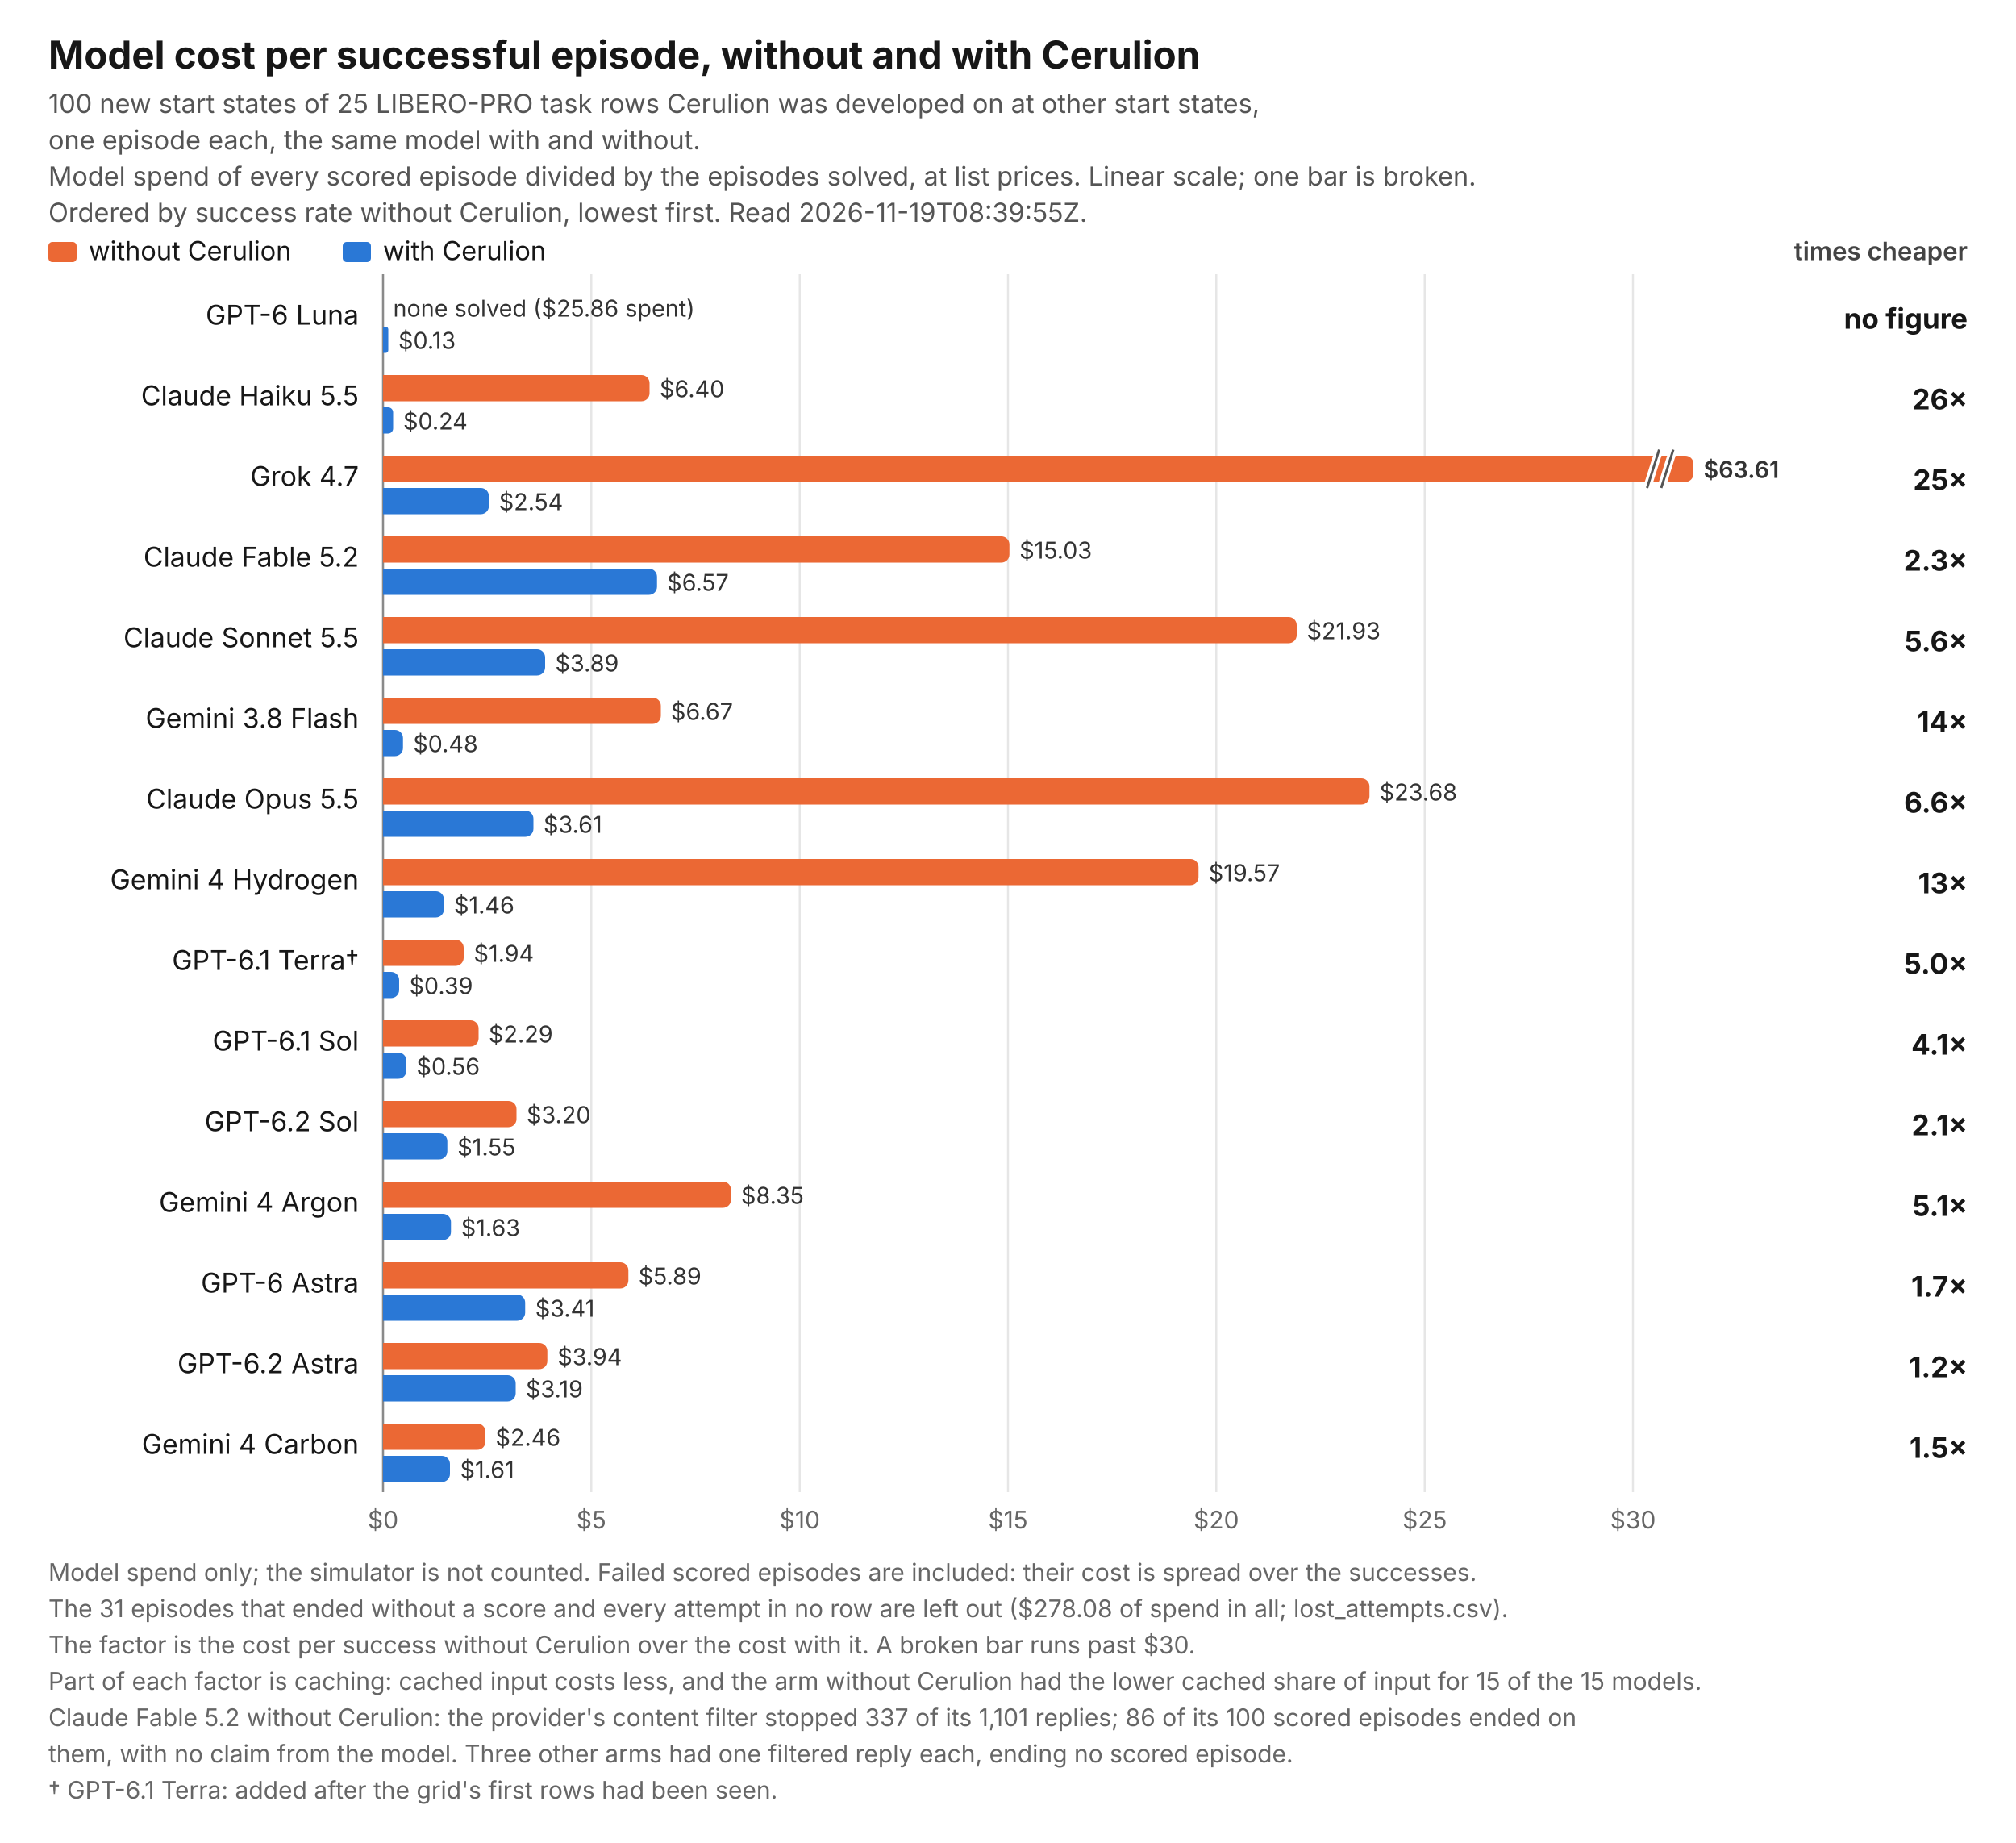
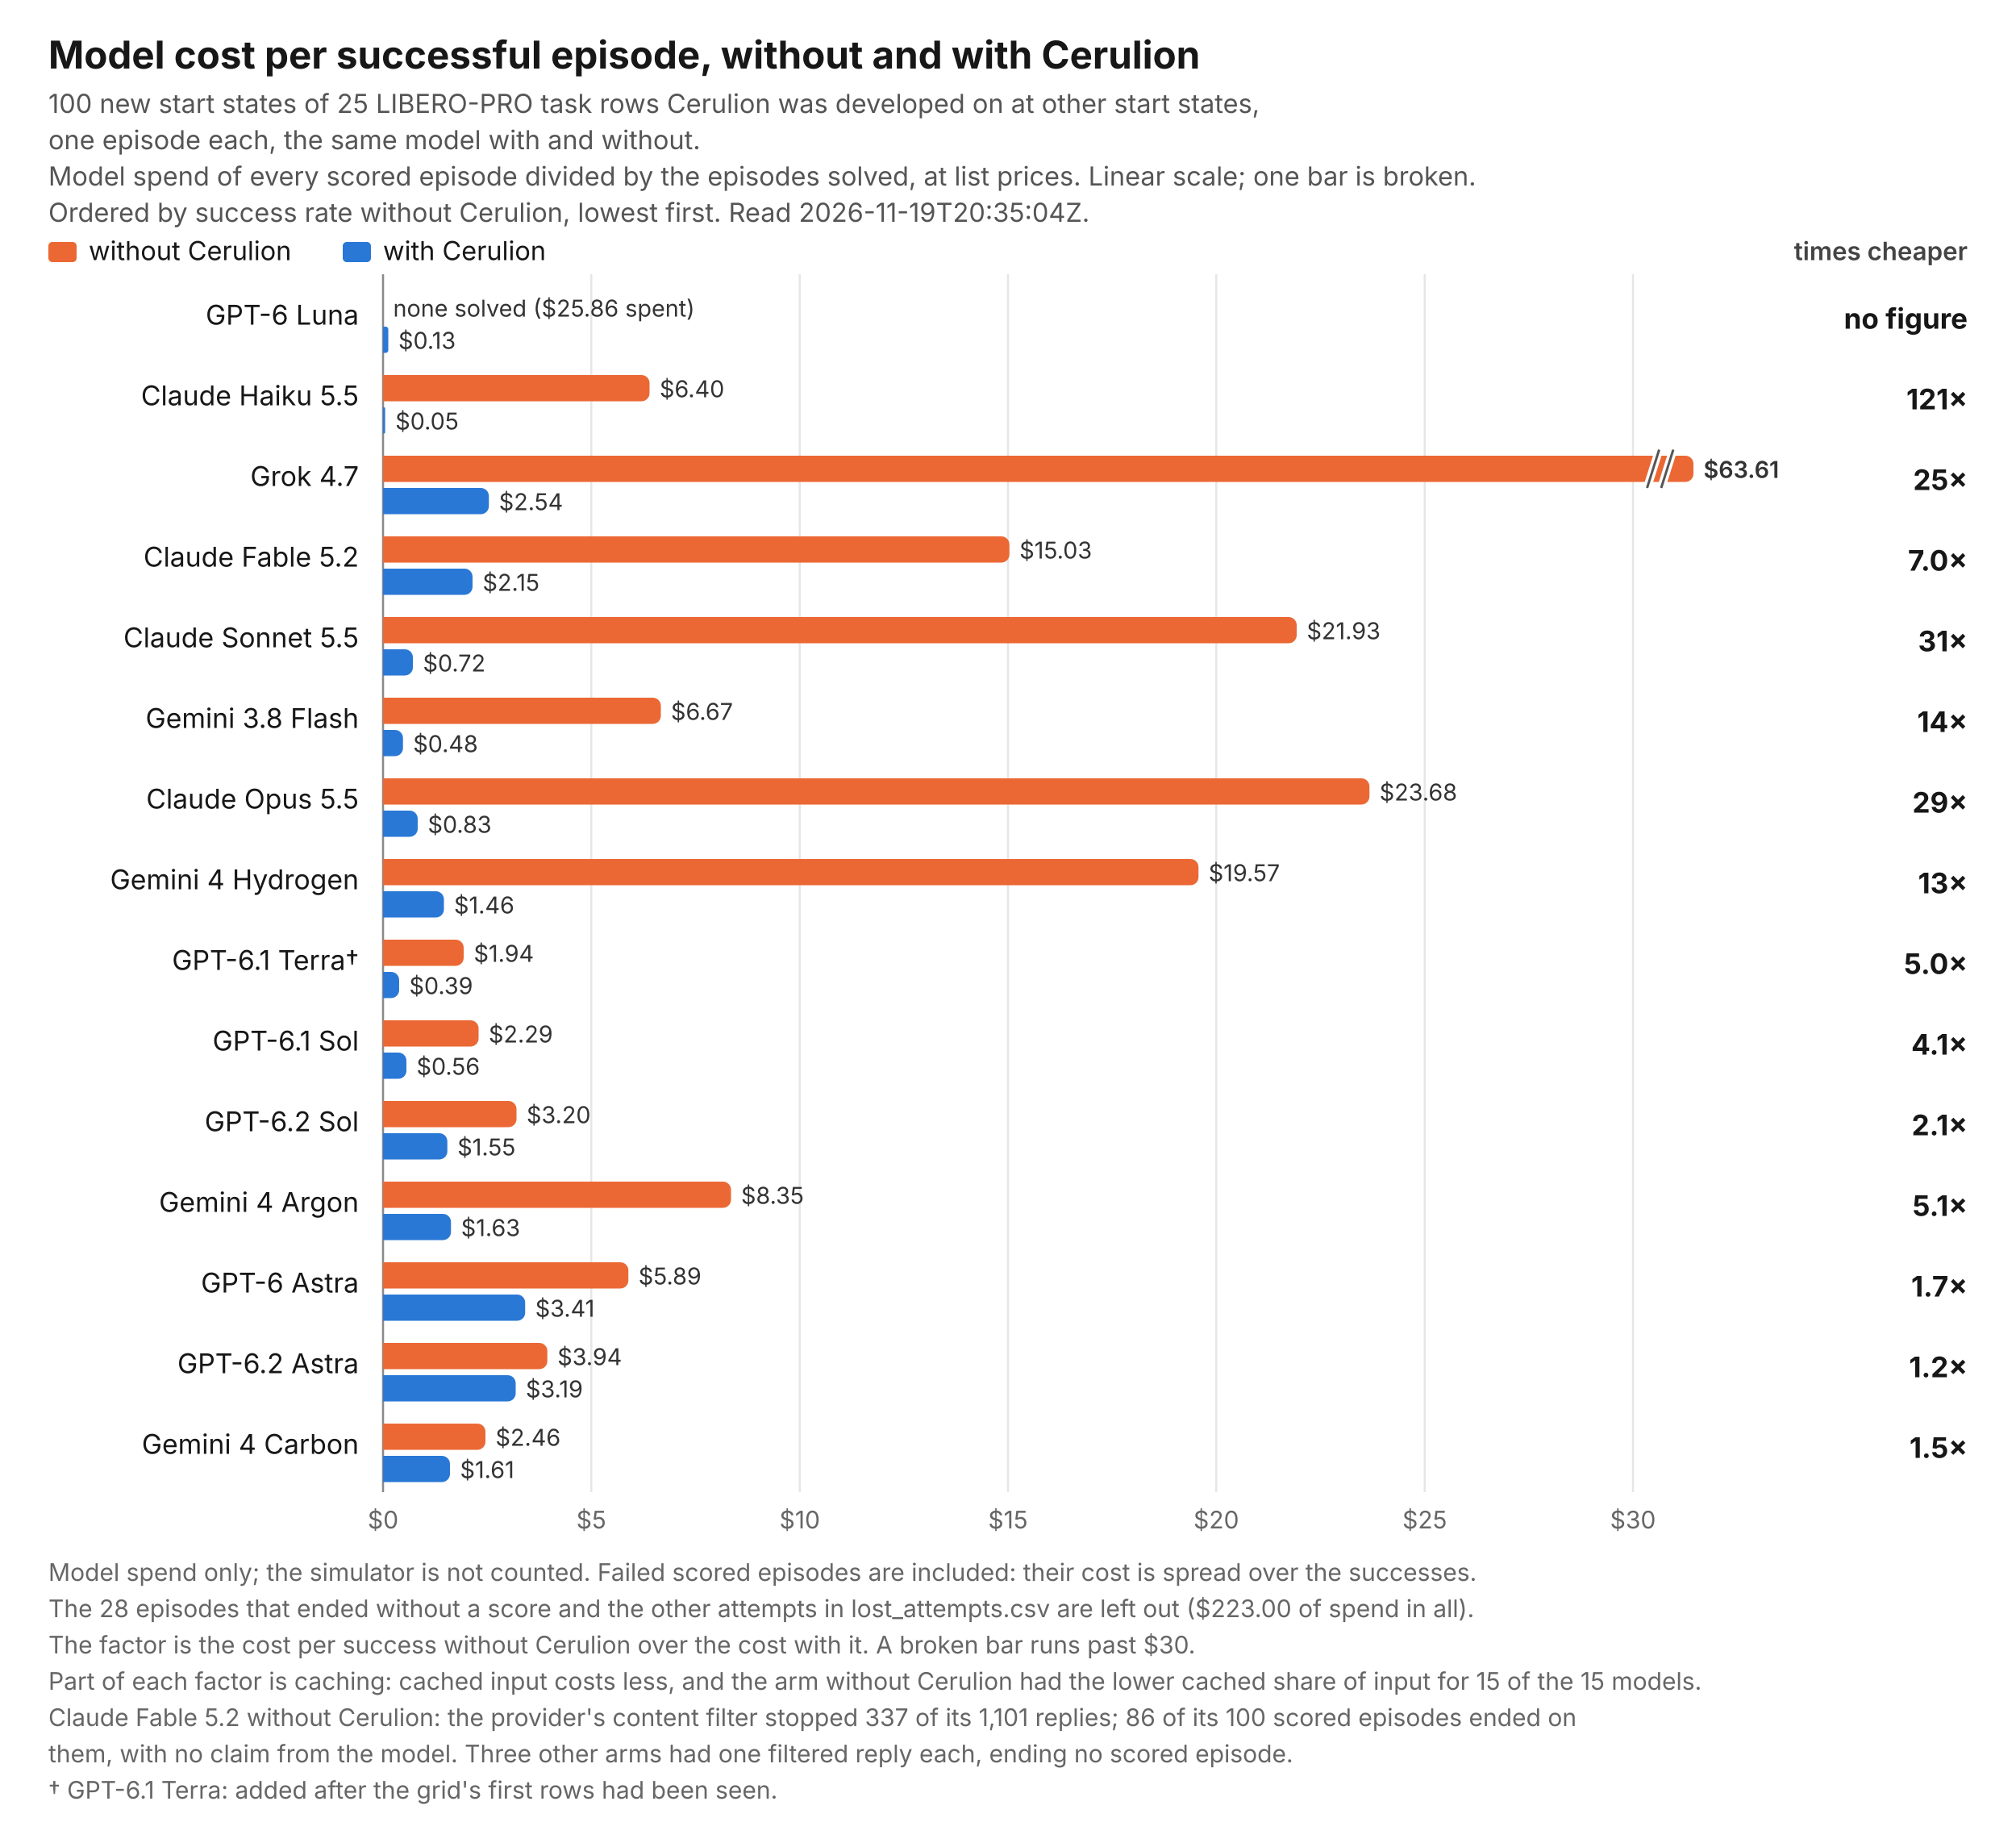
<svg xmlns="http://www.w3.org/2000/svg" viewBox="0 0 1000 914" font-family="system-ui,-apple-system,Segoe UI,sans-serif" role="img" aria-label="Model cost per successful episode, without and with Cerulion">
  <rect width="1000" height="914" fill="#fff" />
  <text x="24" y="34" font-size="19" font-weight="650" fill="#171717">Model cost per successful episode, without and with Cerulion</text>
  <text x="24" y="56" font-size="13" fill="#555">100 new start states of 25 LIBERO-PRO task rows Cerulion was developed on at other start states,</text>
  <text x="24" y="74" font-size="13" fill="#555">one episode each, the same model with and without.</text>
  <text x="24" y="92" font-size="13" fill="#555">Model spend of every scored episode divided by the episodes solved, at list prices. Linear scale; one bar is broken.</text>
-   <text x="24" y="110" font-size="13" fill="#555">Ordered by success rate without Cerulion, lowest first. Read 2026-11-19T08:39:55Z.</text>
+   <text x="24" y="110" font-size="13" fill="#555">Ordered by success rate without Cerulion, lowest first. Read 2026-11-19T20:35:04Z.</text>
  <rect x="24" y="120" width="14" height="10" rx="2" fill="#eb6834" />
  <text x="44" y="129" font-size="13" fill="#171717">without Cerulion</text>
  <rect x="170" y="120" width="14" height="10" rx="2" fill="#2a78d6" />
  <text x="190" y="129" font-size="13" fill="#171717">with Cerulion</text>
  <text x="976" y="129" font-size="12.5" font-weight="600" fill="#444" text-anchor="end">times cheaper</text>
  <line x1="190.0" y1="136" x2="190.0" y2="740" stroke="#e6e6e6" stroke-width="1" />
  <text x="190.0" y="758" font-size="12" fill="#666" text-anchor="middle">$0</text>
  <line x1="293.3" y1="136" x2="293.3" y2="740" stroke="#e6e6e6" stroke-width="1" />
  <text x="293.3" y="758" font-size="12" fill="#666" text-anchor="middle">$5</text>
  <line x1="396.7" y1="136" x2="396.7" y2="740" stroke="#e6e6e6" stroke-width="1" />
  <text x="396.7" y="758" font-size="12" fill="#666" text-anchor="middle">$10</text>
  <line x1="500.0" y1="136" x2="500.0" y2="740" stroke="#e6e6e6" stroke-width="1" />
  <text x="500.0" y="758" font-size="12" fill="#666" text-anchor="middle">$15</text>
  <line x1="603.3" y1="136" x2="603.3" y2="740" stroke="#e6e6e6" stroke-width="1" />
  <text x="603.3" y="758" font-size="12" fill="#666" text-anchor="middle">$20</text>
  <line x1="706.7" y1="136" x2="706.7" y2="740" stroke="#e6e6e6" stroke-width="1" />
  <text x="706.7" y="758" font-size="12" fill="#666" text-anchor="middle">$25</text>
  <line x1="810.0" y1="136" x2="810.0" y2="740" stroke="#e6e6e6" stroke-width="1" />
  <text x="810.0" y="758" font-size="12" fill="#666" text-anchor="middle">$30</text>
  <line x1="190.0" y1="136" x2="190.0" y2="740" stroke="#8a8a8a" stroke-width="1" />
  <text x="178" y="161" font-size="13.5" fill="#171717" text-anchor="end">GPT-6 Luna</text>
  <text x="195.0" y="157" font-size="11.5" fill="#333">none solved ($25.86 spent)</text>
  <path d="M190.0,162 h1.3 a1.308,1.308 0 0 1 1.308,1.308 v10.4 a1.308,1.308 0 0 1 -1.308,1.308 h-1.3 z" fill="#2a78d6" />
  <text x="197.6" y="173" font-size="11.5" fill="#333">$0.13</text>
  <text x="976" y="163" font-size="14" font-weight="650" fill="#171717" text-anchor="end">no figure</text>
  <text x="178" y="201" font-size="13.5" fill="#171717" text-anchor="end">Claude Haiku 5.5</text>
  <path d="M190.0,186 h128.2 a4,4 0 0 1 4,4 v5.0 a4,4 0 0 1 -4,4 h-128.2 z" fill="#eb6834" />
  <text x="327.2" y="197" font-size="11.5" fill="#333">$6.40</text>
-   <path d="M190.0,202 h2.5 a2.504,2.504 0 0 1 2.504,2.504 v8.0 a2.504,2.504 0 0 1 -2.504,2.504 h-2.5 z" fill="#2a78d6" />
-   <text x="200.0" y="213" font-size="11.5" fill="#333">$0.24</text>
-   <text x="976" y="203" font-size="14" font-weight="650" fill="#171717" text-anchor="end">26×</text>
+   <path d="M190.0,202 h0.5 a0.547,0.547 0 0 1 0.547,0.547 v11.9 a0.547,0.547 0 0 1 -0.547,0.547 h-0.5 z" fill="#2a78d6" />
+   <text x="196.1" y="213" font-size="11.5" fill="#333">$0.05</text>
+   <text x="976" y="203" font-size="14" font-weight="650" fill="#171717" text-anchor="end">121×</text>
  <text x="178" y="241" font-size="13.5" fill="#171717" text-anchor="end">Grok 4.7</text>
  <path d="M190.0,226 h646.0 a4,4 0 0 1 4,4 v5.0 a4,4 0 0 1 -4,4 h-646.0 z" fill="#eb6834" />
  <path d="M817.0,242 L823.0,223" stroke="#fff" stroke-width="4" />
  <path d="M817.0,242 L823.0,223" stroke="#555" stroke-width="1.2" />
  <path d="M824.0,242 L830.0,223" stroke="#fff" stroke-width="4" />
  <path d="M824.0,242 L830.0,223" stroke="#555" stroke-width="1.2" />
  <text x="845.0" y="237" font-size="11.5" font-weight="600" fill="#333">$63.61</text>
  <path d="M190.0,242 h48.5 a4,4 0 0 1 4,4 v5.0 a4,4 0 0 1 -4,4 h-48.5 z" fill="#2a78d6" />
  <text x="247.5" y="253" font-size="11.5" fill="#333">$2.54</text>
  <text x="976" y="243" font-size="14" font-weight="650" fill="#171717" text-anchor="end">25×</text>
  <text x="178" y="281" font-size="13.5" fill="#171717" text-anchor="end">Claude Fable 5.2</text>
  <path d="M190.0,266 h306.7 a4,4 0 0 1 4,4 v5.0 a4,4 0 0 1 -4,4 h-306.7 z" fill="#eb6834" />
  <text x="505.7" y="277" font-size="11.5" fill="#333">$15.03</text>
-   <path d="M190.0,282 h131.9 a4,4 0 0 1 4,4 v5.0 a4,4 0 0 1 -4,4 h-131.9 z" fill="#2a78d6" />
-   <text x="330.9" y="293" font-size="11.5" fill="#333">$6.57</text>
-   <text x="976" y="283" font-size="14" font-weight="650" fill="#171717" text-anchor="end">2.3×</text>
+   <path d="M190.0,282 h40.4 a4,4 0 0 1 4,4 v5.0 a4,4 0 0 1 -4,4 h-40.4 z" fill="#2a78d6" />
+   <text x="239.4" y="293" font-size="11.5" fill="#333">$2.15</text>
+   <text x="976" y="283" font-size="14" font-weight="650" fill="#171717" text-anchor="end">7.0×</text>
  <text x="178" y="321" font-size="13.5" fill="#171717" text-anchor="end">Claude Sonnet 5.5</text>
  <path d="M190.0,306 h449.2 a4,4 0 0 1 4,4 v5.0 a4,4 0 0 1 -4,4 h-449.2 z" fill="#eb6834" />
  <text x="648.2" y="317" font-size="11.5" fill="#333">$21.93</text>
-   <path d="M190.0,322 h76.4 a4,4 0 0 1 4,4 v5.0 a4,4 0 0 1 -4,4 h-76.4 z" fill="#2a78d6" />
-   <text x="275.4" y="333" font-size="11.5" fill="#333">$3.89</text>
-   <text x="976" y="323" font-size="14" font-weight="650" fill="#171717" text-anchor="end">5.6×</text>
+   <path d="M190.0,322 h10.8 a4,4 0 0 1 4,4 v5.0 a4,4 0 0 1 -4,4 h-10.8 z" fill="#2a78d6" />
+   <text x="209.8" y="333" font-size="11.5" fill="#333">$0.72</text>
+   <text x="976" y="323" font-size="14" font-weight="650" fill="#171717" text-anchor="end">31×</text>
  <text x="178" y="361" font-size="13.5" fill="#171717" text-anchor="end">Gemini 3.8 Flash</text>
  <path d="M190.0,346 h133.8 a4,4 0 0 1 4,4 v5.0 a4,4 0 0 1 -4,4 h-133.8 z" fill="#eb6834" />
  <text x="332.8" y="357" font-size="11.5" fill="#333">$6.67</text>
  <path d="M190.0,362 h5.9 a4,4 0 0 1 4,4 v5.0 a4,4 0 0 1 -4,4 h-5.9 z" fill="#2a78d6" />
  <text x="204.9" y="373" font-size="11.5" fill="#333">$0.48</text>
  <text x="976" y="363" font-size="14" font-weight="650" fill="#171717" text-anchor="end">14×</text>
  <text x="178" y="401" font-size="13.5" fill="#171717" text-anchor="end">Claude Opus 5.5</text>
  <path d="M190.0,386 h485.3 a4,4 0 0 1 4,4 v5.0 a4,4 0 0 1 -4,4 h-485.3 z" fill="#eb6834" />
  <text x="684.3" y="397" font-size="11.5" fill="#333">$23.68</text>
-   <path d="M190.0,402 h70.6 a4,4 0 0 1 4,4 v5.0 a4,4 0 0 1 -4,4 h-70.6 z" fill="#2a78d6" />
-   <text x="269.6" y="413" font-size="11.5" fill="#333">$3.61</text>
-   <text x="976" y="403" font-size="14" font-weight="650" fill="#171717" text-anchor="end">6.6×</text>
+   <path d="M190.0,402 h13.2 a4,4 0 0 1 4,4 v5.0 a4,4 0 0 1 -4,4 h-13.2 z" fill="#2a78d6" />
+   <text x="212.2" y="413" font-size="11.5" fill="#333">$0.83</text>
+   <text x="976" y="403" font-size="14" font-weight="650" fill="#171717" text-anchor="end">29×</text>
  <text x="178" y="441" font-size="13.5" fill="#171717" text-anchor="end">Gemini 4 Hydrogen</text>
  <path d="M190.0,426 h400.5 a4,4 0 0 1 4,4 v5.0 a4,4 0 0 1 -4,4 h-400.5 z" fill="#eb6834" />
  <text x="599.5" y="437" font-size="11.5" fill="#333">$19.57</text>
  <path d="M190.0,442 h26.2 a4,4 0 0 1 4,4 v5.0 a4,4 0 0 1 -4,4 h-26.2 z" fill="#2a78d6" />
  <text x="225.2" y="453" font-size="11.5" fill="#333">$1.46</text>
  <text x="976" y="443" font-size="14" font-weight="650" fill="#171717" text-anchor="end">13×</text>
  <text x="178" y="481" font-size="13.5" fill="#171717" text-anchor="end">GPT-6.1 Terra†</text>
  <path d="M190.0,466 h36.0 a4,4 0 0 1 4,4 v5.0 a4,4 0 0 1 -4,4 h-36.0 z" fill="#eb6834" />
  <text x="235.0" y="477" font-size="11.5" fill="#333">$1.94</text>
  <path d="M190.0,482 h4.0 a3.994,3.994 0 0 1 3.994,3.994 v5.0 a3.994,3.994 0 0 1 -3.994,3.994 h-4.0 z" fill="#2a78d6" />
  <text x="203.0" y="493" font-size="11.5" fill="#333">$0.39</text>
  <text x="976" y="483" font-size="14" font-weight="650" fill="#171717" text-anchor="end">5.0×</text>
  <text x="178" y="521" font-size="13.5" fill="#171717" text-anchor="end">GPT-6.1 Sol</text>
  <path d="M190.0,506 h43.4 a4,4 0 0 1 4,4 v5.0 a4,4 0 0 1 -4,4 h-43.4 z" fill="#eb6834" />
  <text x="242.4" y="517" font-size="11.5" fill="#333">$2.29</text>
  <path d="M190.0,522 h7.6 a4,4 0 0 1 4,4 v5.0 a4,4 0 0 1 -4,4 h-7.6 z" fill="#2a78d6" />
  <text x="206.6" y="533" font-size="11.5" fill="#333">$0.56</text>
  <text x="976" y="523" font-size="14" font-weight="650" fill="#171717" text-anchor="end">4.1×</text>
  <text x="178" y="561" font-size="13.5" fill="#171717" text-anchor="end">GPT-6.2 Sol</text>
  <path d="M190.0,546 h62.2 a4,4 0 0 1 4,4 v5.0 a4,4 0 0 1 -4,4 h-62.2 z" fill="#eb6834" />
  <text x="261.2" y="557" font-size="11.5" fill="#333">$3.20</text>
  <path d="M190.0,562 h27.9 a4,4 0 0 1 4,4 v5.0 a4,4 0 0 1 -4,4 h-27.9 z" fill="#2a78d6" />
  <text x="226.9" y="573" font-size="11.5" fill="#333">$1.55</text>
  <text x="976" y="563" font-size="14" font-weight="650" fill="#171717" text-anchor="end">2.1×</text>
  <text x="178" y="601" font-size="13.5" fill="#171717" text-anchor="end">Gemini 4 Argon</text>
  <path d="M190.0,586 h168.6 a4,4 0 0 1 4,4 v5.0 a4,4 0 0 1 -4,4 h-168.6 z" fill="#eb6834" />
  <text x="367.6" y="597" font-size="11.5" fill="#333">$8.35</text>
  <path d="M190.0,602 h29.7 a4,4 0 0 1 4,4 v5.0 a4,4 0 0 1 -4,4 h-29.7 z" fill="#2a78d6" />
  <text x="228.7" y="613" font-size="11.5" fill="#333">$1.63</text>
  <text x="976" y="603" font-size="14" font-weight="650" fill="#171717" text-anchor="end">5.1×</text>
  <text x="178" y="641" font-size="13.5" fill="#171717" text-anchor="end">GPT-6 Astra</text>
  <path d="M190.0,626 h117.7 a4,4 0 0 1 4,4 v5.0 a4,4 0 0 1 -4,4 h-117.7 z" fill="#eb6834" />
  <text x="316.7" y="637" font-size="11.5" fill="#333">$5.89</text>
  <path d="M190.0,642 h66.5 a4,4 0 0 1 4,4 v5.0 a4,4 0 0 1 -4,4 h-66.5 z" fill="#2a78d6" />
  <text x="265.5" y="653" font-size="11.5" fill="#333">$3.41</text>
  <text x="976" y="643" font-size="14" font-weight="650" fill="#171717" text-anchor="end">1.7×</text>
  <text x="178" y="681" font-size="13.5" fill="#171717" text-anchor="end">GPT-6.2 Astra</text>
  <path d="M190.0,666 h77.5 a4,4 0 0 1 4,4 v5.0 a4,4 0 0 1 -4,4 h-77.5 z" fill="#eb6834" />
  <text x="276.5" y="677" font-size="11.5" fill="#333">$3.94</text>
  <path d="M190.0,682 h61.8 a4,4 0 0 1 4,4 v5.0 a4,4 0 0 1 -4,4 h-61.8 z" fill="#2a78d6" />
  <text x="260.8" y="693" font-size="11.5" fill="#333">$3.19</text>
  <text x="976" y="683" font-size="14" font-weight="650" fill="#171717" text-anchor="end">1.2×</text>
  <text x="178" y="721" font-size="13.5" fill="#171717" text-anchor="end">Gemini 4 Carbon</text>
  <path d="M190.0,706 h46.8 a4,4 0 0 1 4,4 v5.0 a4,4 0 0 1 -4,4 h-46.8 z" fill="#eb6834" />
  <text x="245.8" y="717" font-size="11.5" fill="#333">$2.46</text>
  <path d="M190.0,722 h29.2 a4,4 0 0 1 4,4 v5.0 a4,4 0 0 1 -4,4 h-29.2 z" fill="#2a78d6" />
  <text x="228.2" y="733" font-size="11.5" fill="#333">$1.61</text>
  <text x="976" y="723" font-size="14" font-weight="650" fill="#171717" text-anchor="end">1.5×</text>
  <text x="24" y="784" font-size="12" fill="#666">Model spend only; the simulator is not counted. Failed scored episodes are included: their cost is spread over the successes.</text>
-   <text x="24" y="802" font-size="12" fill="#666">The 31 episodes that ended without a score and every attempt in no row are left out ($278.08 of spend in all; lost_attempts.csv).</text>
+   <text x="24" y="802" font-size="12" fill="#666">The 28 episodes that ended without a score and the other attempts in lost_attempts.csv are left out ($223.00 of spend in all).</text>
  <text x="24" y="820" font-size="12" fill="#666">The factor is the cost per success without Cerulion over the cost with it. A broken bar runs past $30.</text>
  <text x="24" y="838" font-size="12" fill="#666">Part of each factor is caching: cached input costs less, and the arm without Cerulion had the lower cached share of input for 15 of the 15 models.</text>
  <text x="24" y="856" font-size="12" fill="#666">Claude Fable 5.2 without Cerulion: the provider's content filter stopped 337 of its 1,101 replies; 86 of its 100 scored episodes ended on</text>
  <text x="24" y="874" font-size="12" fill="#666">them, with no claim from the model. Three other arms had one filtered reply each, ending no scored episode.</text>
  <text x="24" y="892" font-size="12" fill="#666">† GPT-6.1 Terra: added after the grid's first rows had been seen.</text>
</svg>
